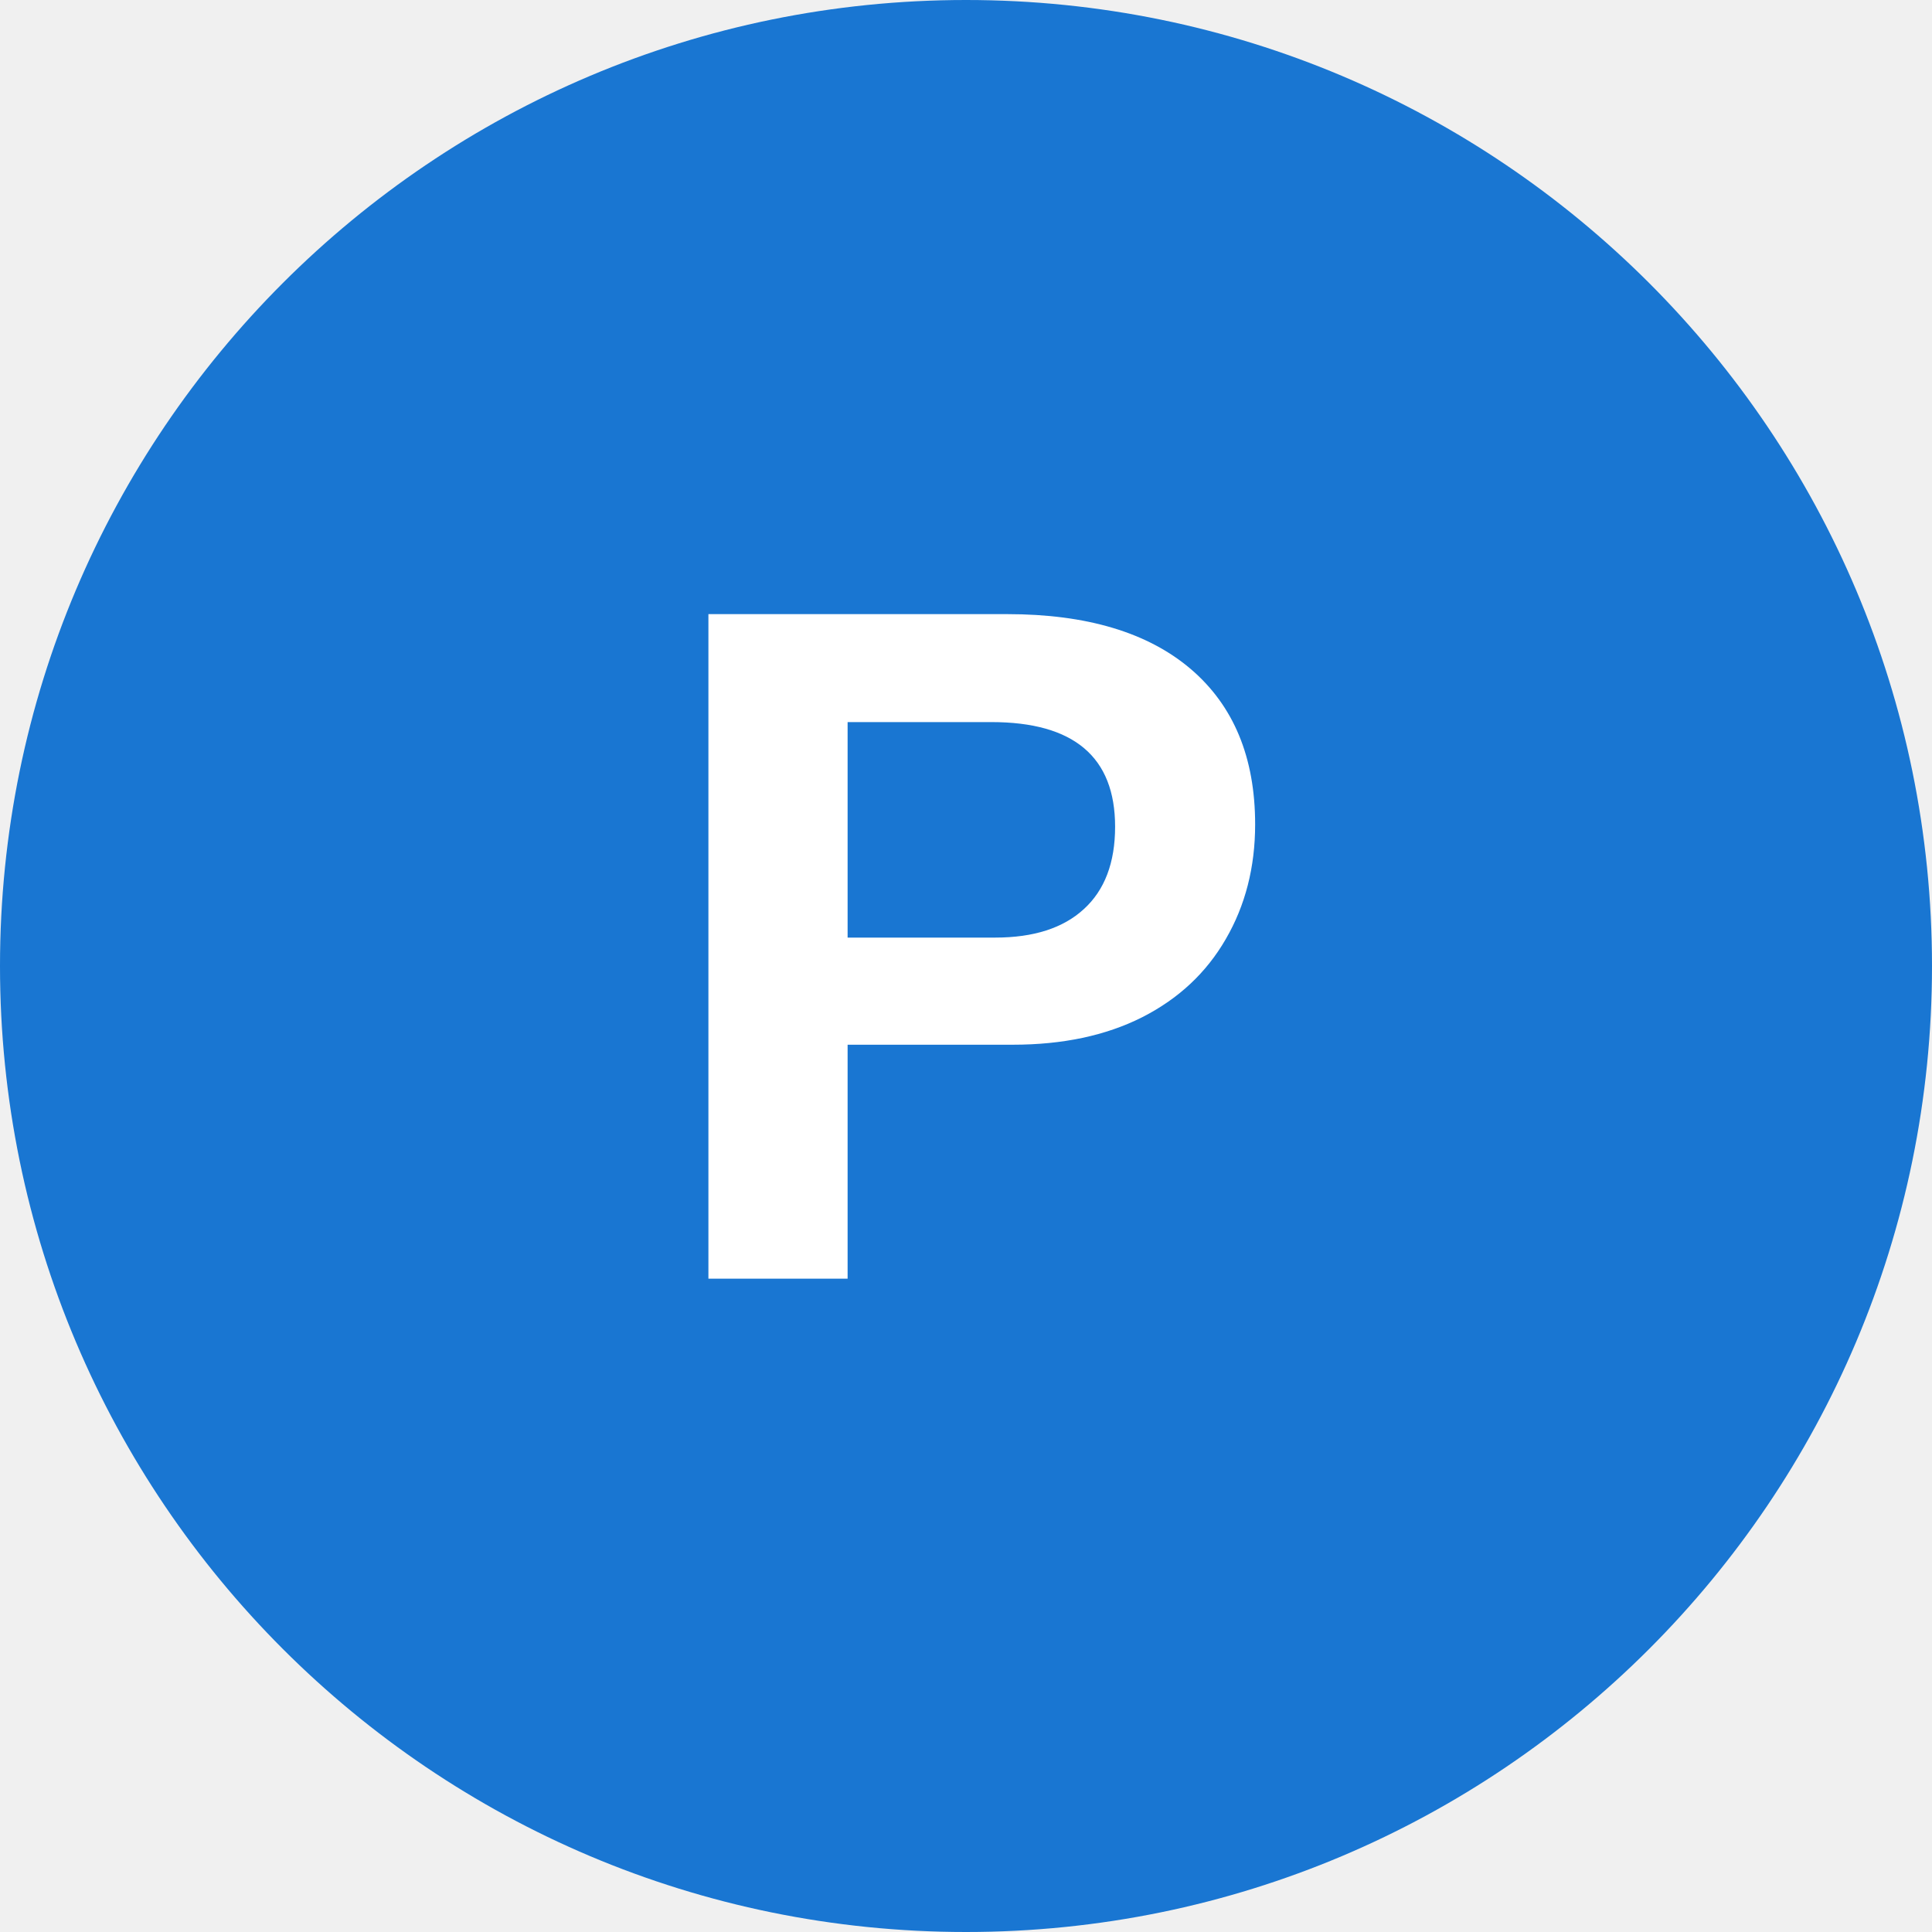
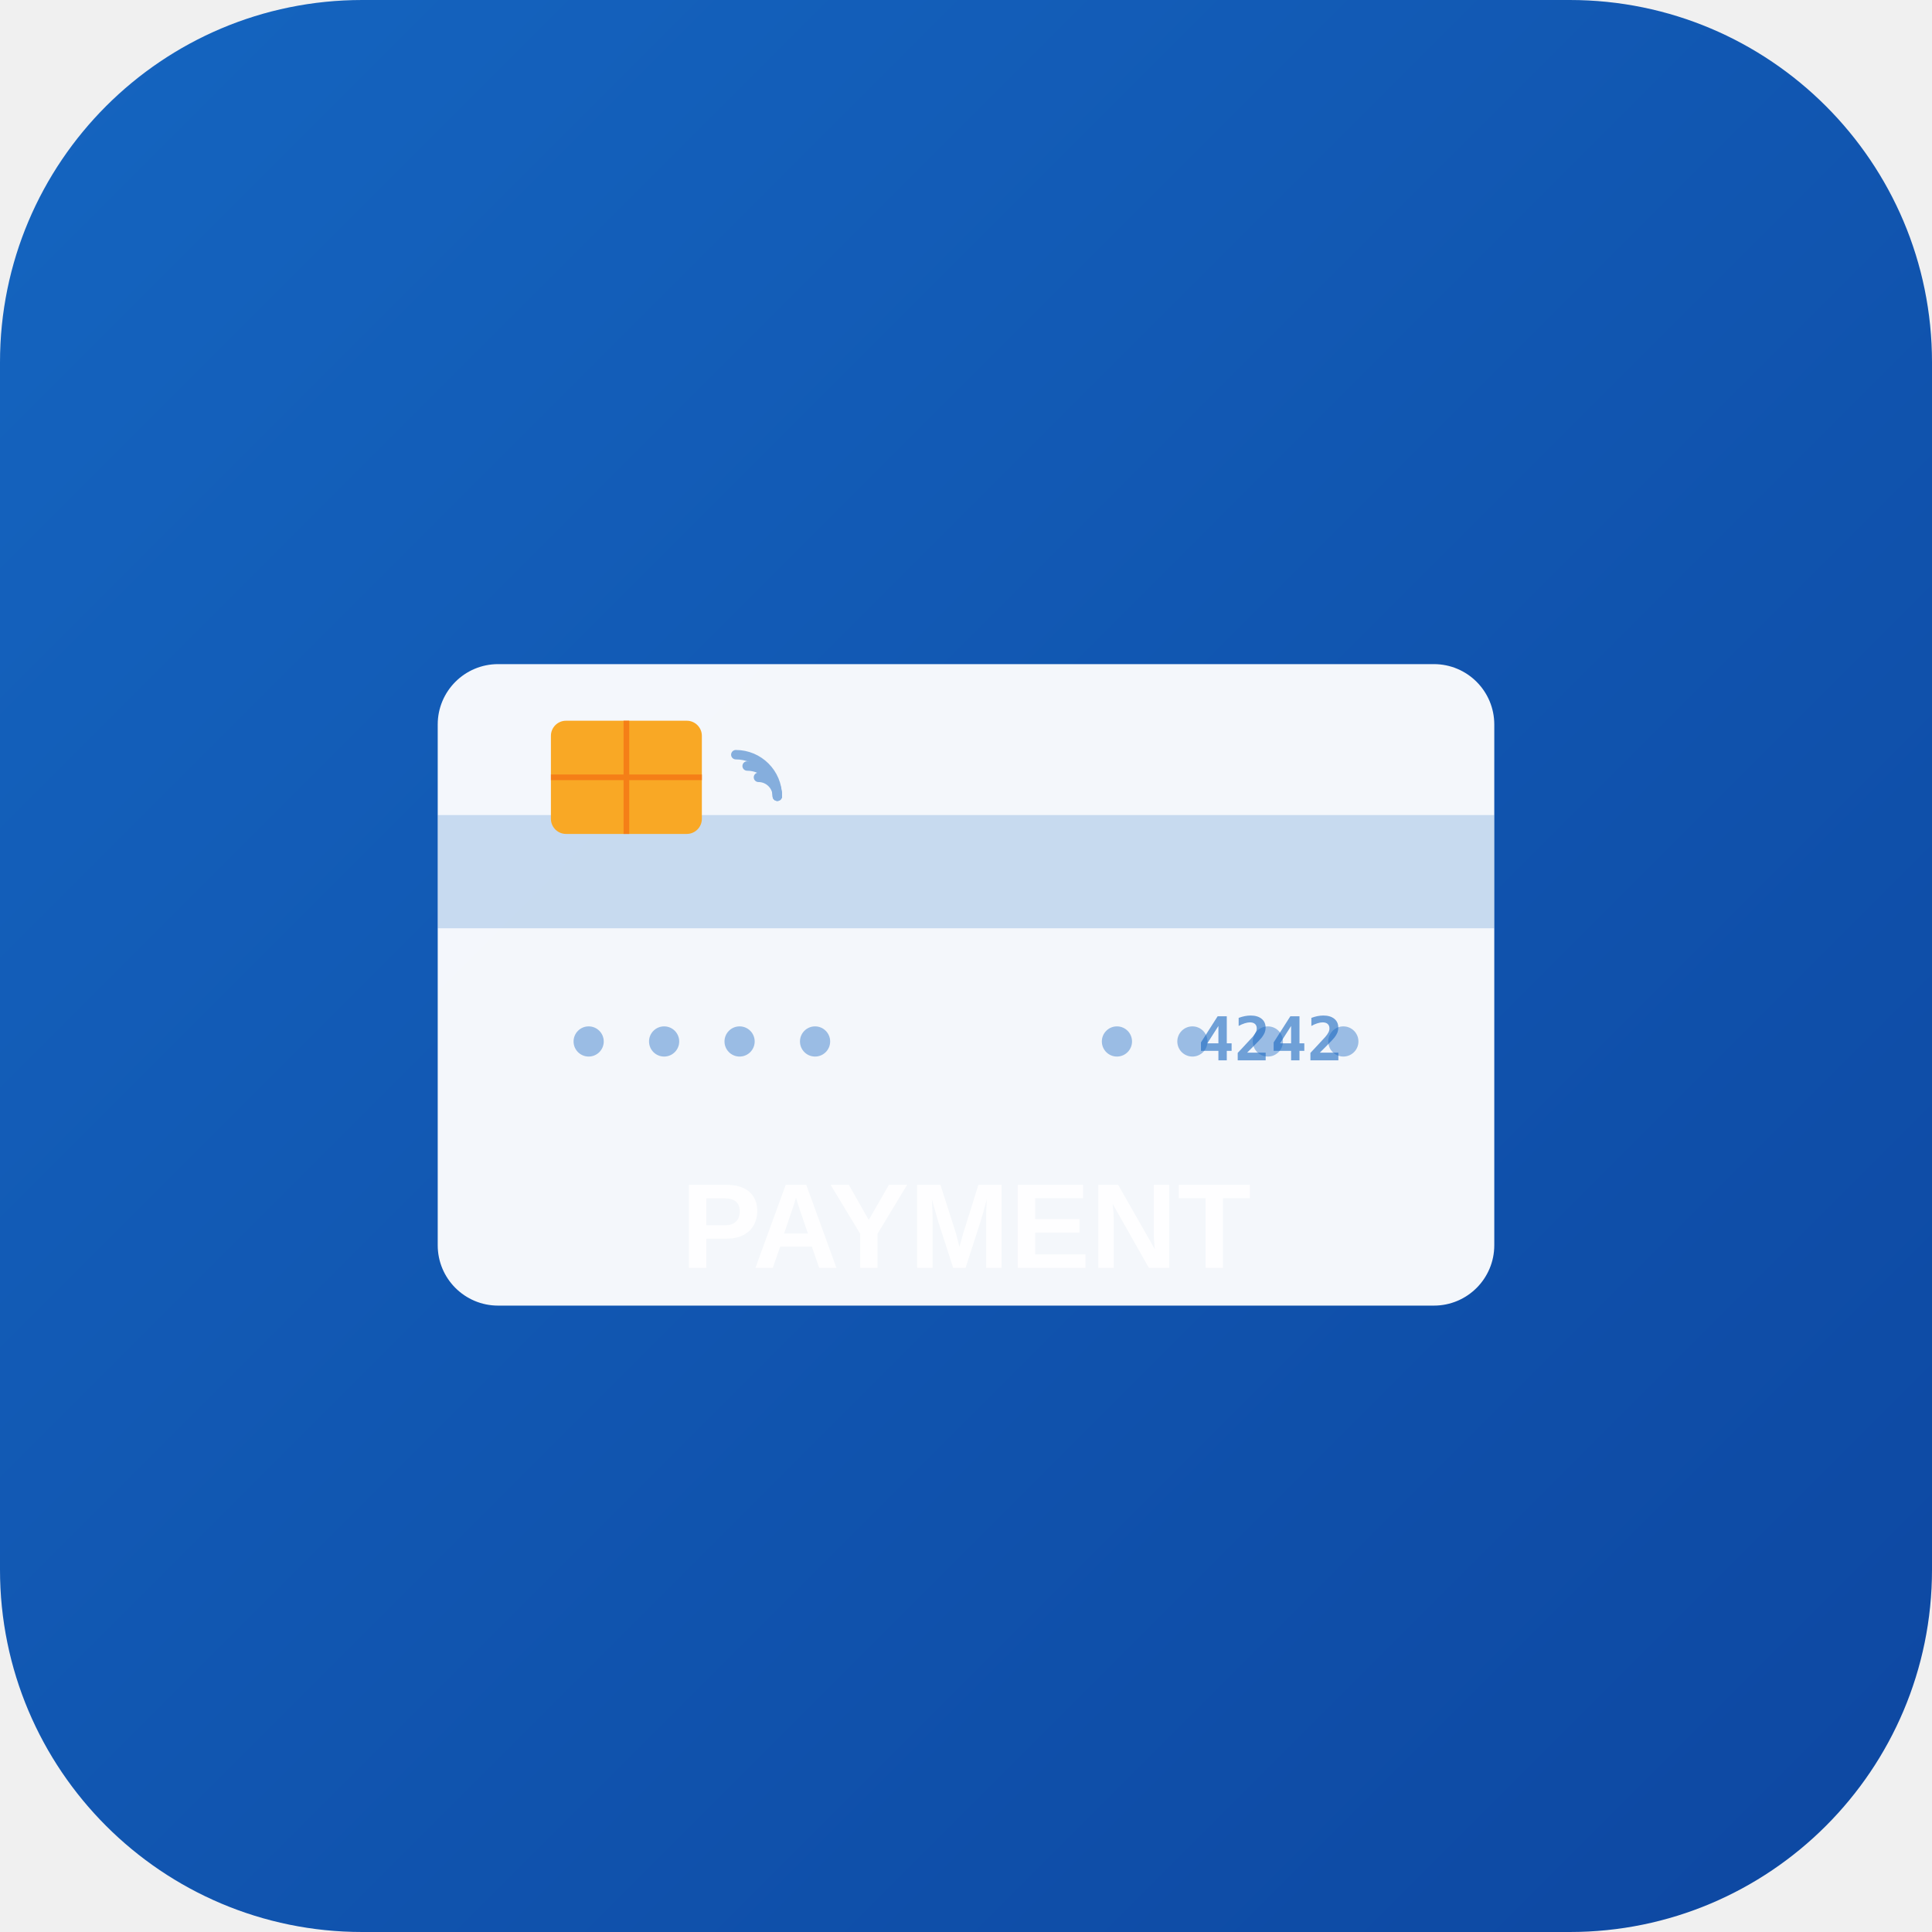
- <svg xmlns="http://www.w3.org/2000/svg" width="144" height="144" viewBox="0 0 144 144">
-   <circle cx="72" cy="72" r="72" fill="#1976d2" />
-   <text x="50%" y="52%" text-anchor="middle" dominant-baseline="middle" fill="#ffffff" font-family="Arial,sans-serif" font-weight="bold" font-size="72">P</text>
+ <svg xmlns="http://www.w3.org/2000/svg" width="512" height="512" viewBox="0 0 512 512">
+   <defs>
+     <linearGradient id="bg" x1="0%" y1="0%" x2="100%" y2="100%">
+       <stop offset="0%" style="stop-color:#1565c0" />
+       <stop offset="100%" style="stop-color:#0d47a1" />
+     </linearGradient>
+   </defs>
+   <rect width="512" height="512" rx="96" fill="url(#bg)" />
+   <g transform="translate(256,256)">
+     <rect x="-140" y="-80" width="280" height="170" rx="16" fill="#ffffff" opacity="0.95" />
+     <rect x="-140" y="-40" width="280" height="30" fill="#1565c0" opacity="0.2" />
+     <rect x="-110" y="-65" width="40" height="30" rx="4" fill="#f9a825" />
+     <line x1="-110" y1="-50" x2="-70" y2="-50" stroke="#f57f17" stroke-width="1.5" />
+     <line x1="-90" y1="-65" x2="-90" y2="-35" stroke="#f57f17" stroke-width="1.5" />
+     <g transform="translate(-55,-50)" fill="none" stroke="#1565c0" stroke-width="2.5" stroke-linecap="round" opacity="0.5">
+       <path d="M0,0 a5,5 0 0,1 5,5" />
+       <path d="M-3,-3 a8,8 0 0,1 8,8" />
+       <path d="M-6,-6 a11,11 0 0,1 11,11" />
+     </g>
+     <circle cx="-100" cy="20" r="4" fill="#1565c0" opacity="0.4" />
+     <circle cx="-80" cy="20" r="4" fill="#1565c0" opacity="0.4" />
+     <circle cx="-60" cy="20" r="4" fill="#1565c0" opacity="0.4" />
+     <circle cx="-40" cy="20" r="4" fill="#1565c0" opacity="0.4" />
+     <circle cx="40" cy="20" r="4" fill="#1565c0" opacity="0.4" />
+     <circle cx="60" cy="20" r="4" fill="#1565c0" opacity="0.4" />
+     <circle cx="80" cy="20" r="4" fill="#1565c0" opacity="0.4" />
+     <circle cx="100" cy="20" r="4" fill="#1565c0" opacity="0.4" />
+     <text x="100" y="25" text-anchor="end" fill="#1565c0" font-family="monospace" font-size="16" font-weight="bold" opacity="0.6">4242</text>
+     <text x="0" y="80" text-anchor="middle" fill="#ffffff" font-family="Arial,sans-serif" font-weight="bold" font-size="32" opacity="0.9">PAYMENT</text>
+   </g>
</svg>
